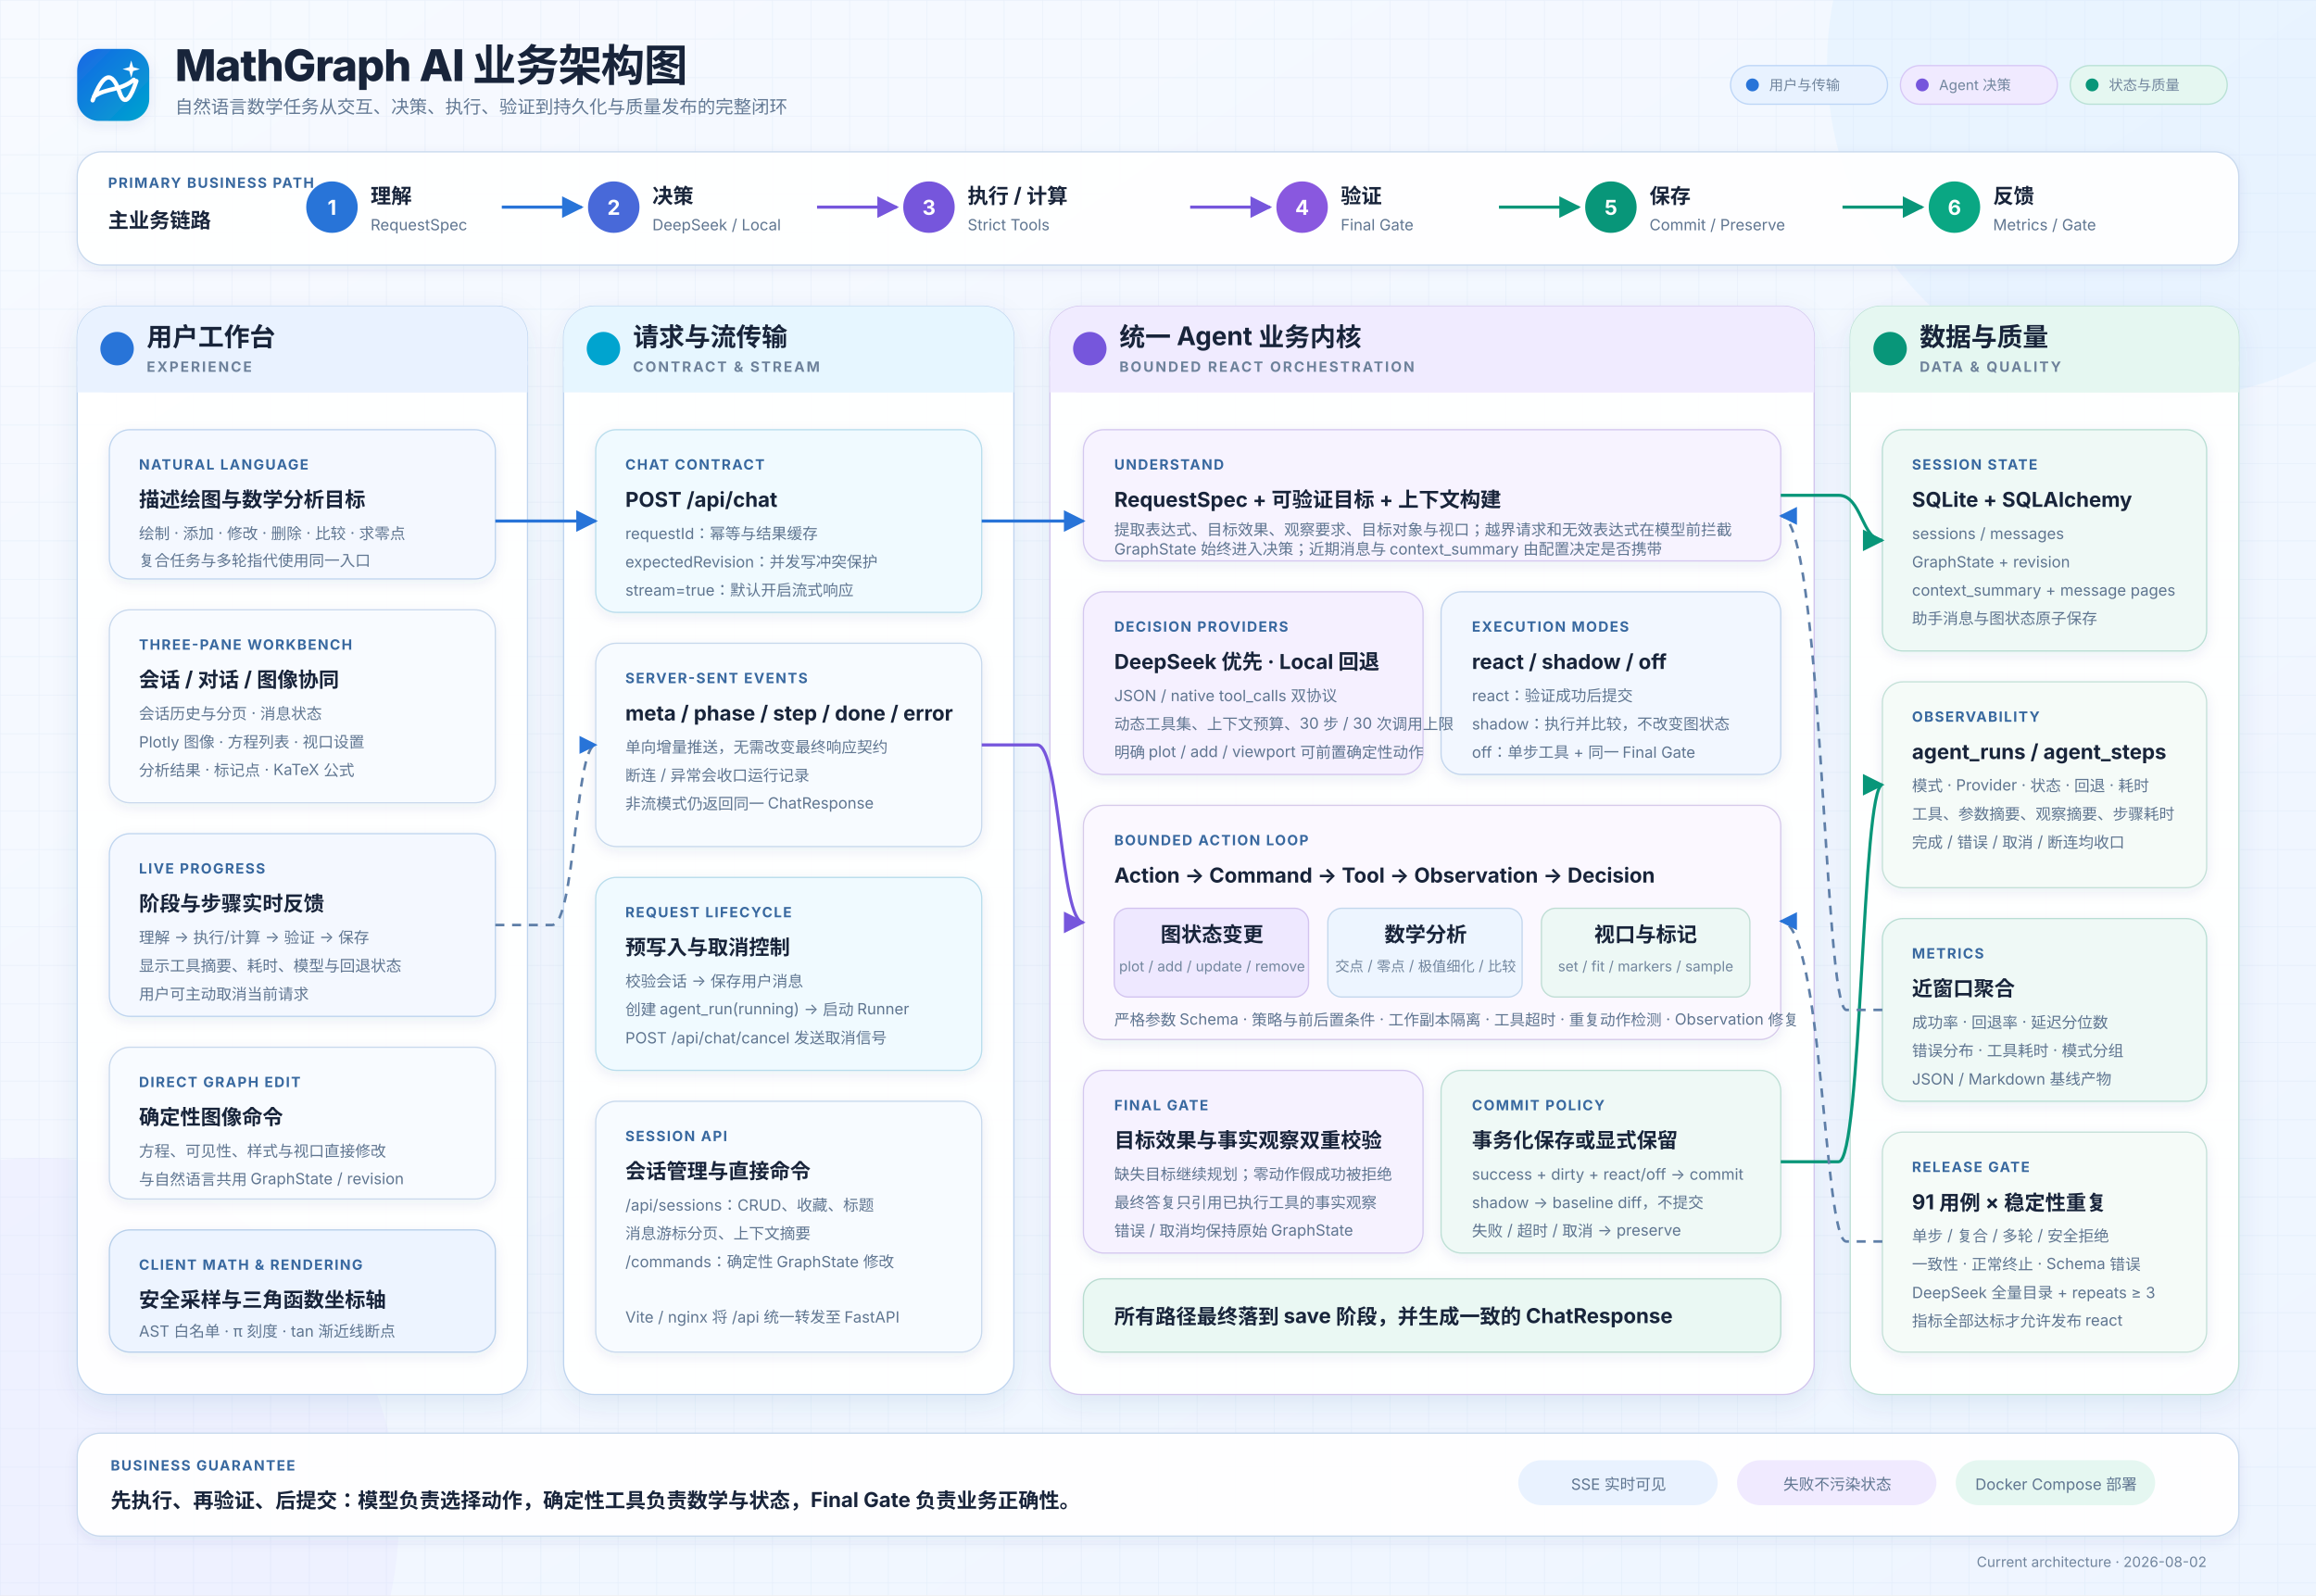
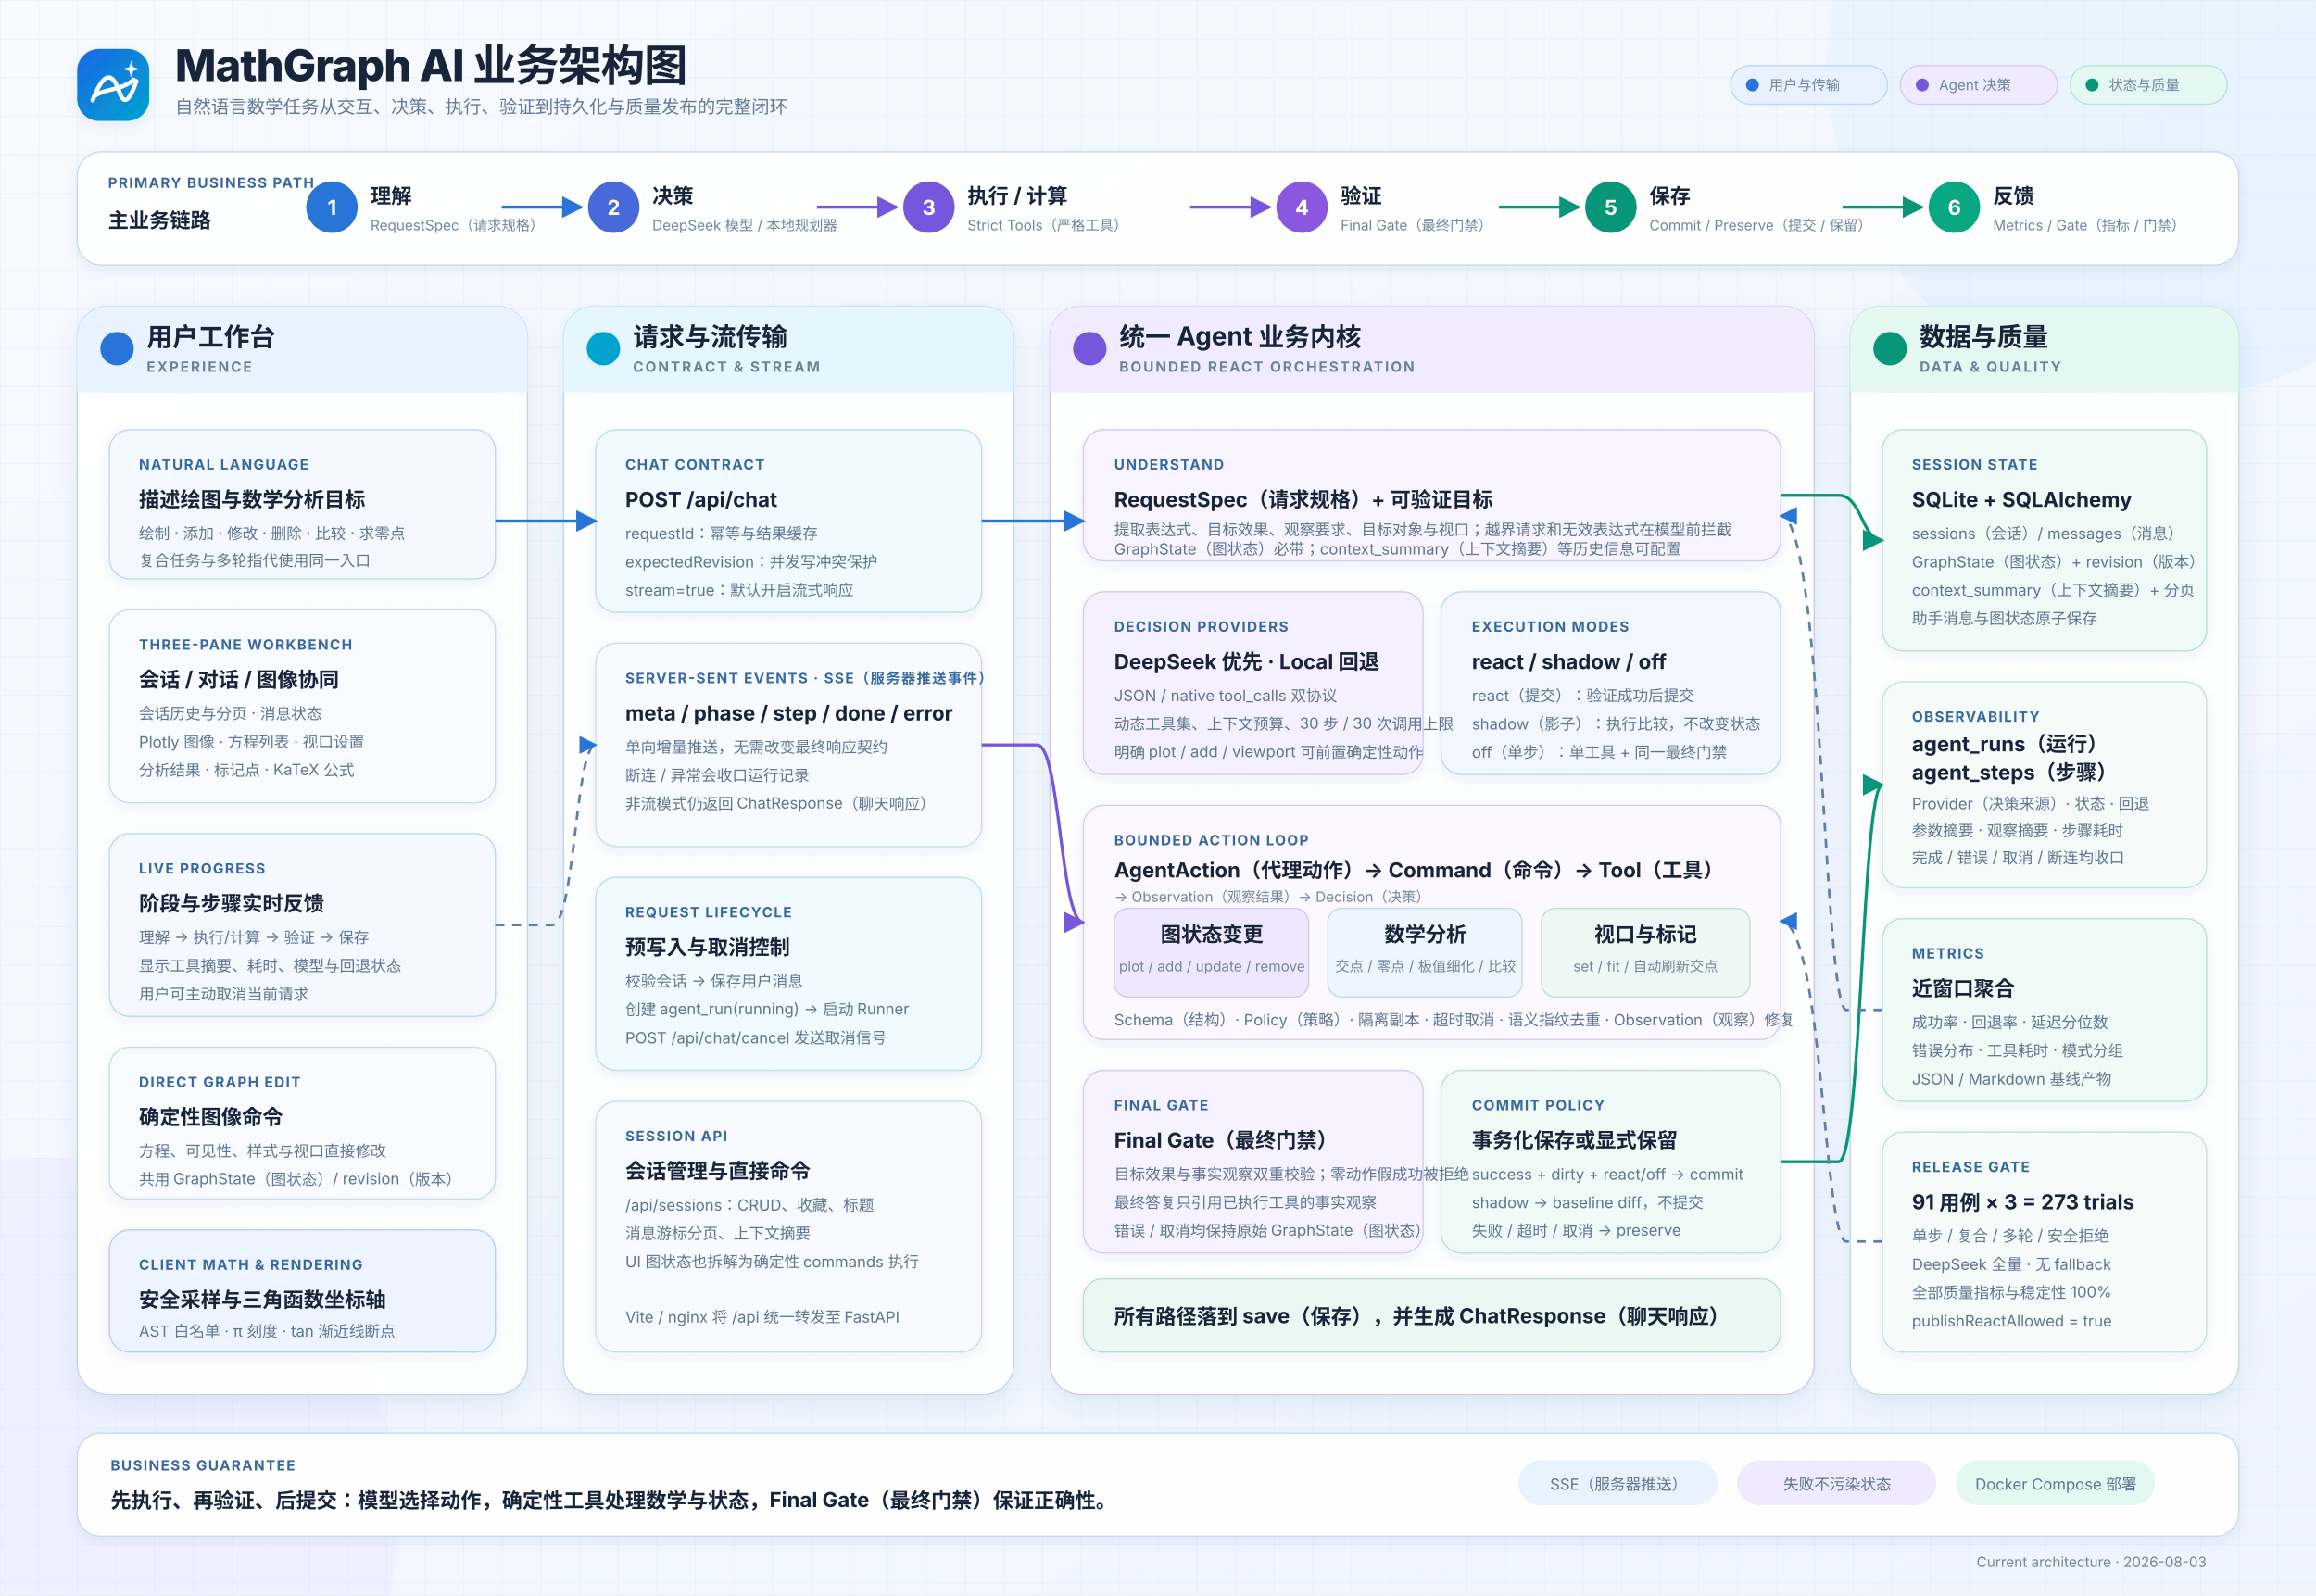
<svg xmlns="http://www.w3.org/2000/svg" width="1800" height="1240" viewBox="0 0 1800 1240" role="img" aria-labelledby="title desc">
  <defs>
    <linearGradient id="bg" x1="0" y1="0" x2="1" y2="1">
      <stop offset="0" stop-color="#f7faff" />
      <stop offset="1" stop-color="#eef5ff" />
    </linearGradient>
    <linearGradient id="brand" x1="0" y1="0" x2="1" y2="1">
      <stop offset="0" stop-color="#1768e5" />
      <stop offset="1" stop-color="#00a4cf" />
    </linearGradient>
    <linearGradient id="agent" x1="0" y1="0" x2="1" y2="1">
      <stop offset="0" stop-color="#6847dc" />
      <stop offset="1" stop-color="#9b57e9" />
    </linearGradient>
    <linearGradient id="good" x1="0" y1="0" x2="1" y2="1">
      <stop offset="0" stop-color="#03866d" />
      <stop offset="1" stop-color="#13aa83" />
    </linearGradient>
    <pattern id="grid" width="30" height="30" patternUnits="userSpaceOnUse">
      <path d="M30 0H0V30" fill="none" stroke="#79a5dc" stroke-opacity=".09" />
    </pattern>
    <filter id="shadow" x="-20%" y="-20%" width="140%" height="140%">
      <feDropShadow dx="0" dy="7" stdDeviation="10" flood-color="#194a87" flood-opacity=".10" />
    </filter>
    <filter id="soft" x="-20%" y="-20%" width="140%" height="140%">
      <feDropShadow dx="0" dy="3" stdDeviation="5" flood-color="#194a87" flood-opacity=".08" />
    </filter>
    <marker id="blueArrow" viewBox="0 0 10 10" refX="9" refY="5" markerWidth="7" markerHeight="7" orient="auto">
      <path d="M0 0 10 5 0 10Z" fill="#2874d8" />
    </marker>
    <marker id="purpleArrow" viewBox="0 0 10 10" refX="9" refY="5" markerWidth="7" markerHeight="7" orient="auto">
      <path d="M0 0 10 5 0 10Z" fill="#7656dc" />
    </marker>
    <marker id="greenArrow" viewBox="0 0 10 10" refX="9" refY="5" markerWidth="7" markerHeight="7" orient="auto">
      <path d="M0 0 10 5 0 10Z" fill="#089679" />
    </marker>
    <style>
      text { font-family: Inter, "PingFang SC", "Microsoft YaHei", sans-serif; fill:#18243a; }
      .title { font-size:34px; font-weight:760; letter-spacing:-.02em; }
      .subtitle { font-size:14px; fill:#637994; }
      .lane { font-size:20px; font-weight:740; }
      .lane-en { font-size:11px; font-weight:700; letter-spacing:.13em; fill:#6d819a; }
      .node { font-size:16px; font-weight:730; }
      .body { font-size:12px; fill:#5f7590; }
      .small { font-size:11px; fill:#71859d; }
      .caps { font-size:11px; font-weight:750; letter-spacing:.09em; fill:#38689f; }
      .white { fill:#fff; }
      .flow { fill:none; stroke:#2874d8; stroke-width:2.4; marker-end:url(#blueArrow); }
      .flow-ai { fill:none; stroke:#7656dc; stroke-width:2.4; marker-end:url(#purpleArrow); }
      .flow-data { fill:none; stroke:#089679; stroke-width:2.4; marker-end:url(#greenArrow); }
      .return { fill:none; stroke:#5f7fa8; stroke-width:2; stroke-dasharray:7 6; marker-end:url(#blueArrow); }
    </style>
  </defs>
  <rect width="1800" height="1240" fill="url(#bg)" />
  <rect width="1800" height="1240" fill="url(#grid)" />
  <circle cx="1680" cy="50" r="260" fill="#cce9ff" opacity=".25" />
  <circle cx="30" cy="1180" r="280" fill="#ded8ff" opacity=".20" />
  <g transform="translate(60 38)">
    <rect width="56" height="56" rx="17" fill="url(#brand)" filter="url(#soft)" />
    <path d="M12 40c8-21 15-24 21-6 4 12 9 3 13-9M13 37c10-7 20-4 31-13" fill="none" stroke="#fff" stroke-width="3.3" stroke-linecap="round" />
    <path d="m42 9 1.5 5.2 5.2 1.5-5.2 1.5-1.5 5.2-1.5-5.2-5.2-1.5 5.2-1.5z" fill="#fff" />
    <text x="76" y="25" class="title">MathGraph AI 业务架构图</text>
    <text x="76" y="50" class="subtitle">自然语言数学任务从交互、决策、执行、验证到持久化与质量发布的完整闭环</text>
  </g>
  <g transform="translate(1345 51)">
    <rect width="122" height="30" rx="15" fill="#e8f2ff" stroke="#bdd6f7" />
    <circle cx="17" cy="15" r="5" fill="#2874d8" />
    <text x="30" y="19" class="small">用户与传输</text>
    <rect x="132" width="122" height="30" rx="15" fill="#f0eaff" stroke="#d7c8f6" />
    <circle cx="149" cy="15" r="5" fill="#7656dc" />
    <text x="162" y="19" class="small">Agent 决策</text>
    <rect x="264" width="122" height="30" rx="15" fill="#e5f7f1" stroke="#b9e1d5" />
    <circle cx="281" cy="15" r="5" fill="#089679" />
    <text x="294" y="19" class="small">状态与质量</text>
  </g>
  <g filter="url(#soft)">
    <rect x="60" y="118" width="1680" height="88" rx="19" fill="#fff" fill-opacity=".92" stroke="#c8d9ee" />
  </g>
  <text x="84" y="146" class="caps">PRIMARY BUSINESS PATH</text>
  <text x="84" y="177" class="node">主业务链路</text>
  <g transform="translate(235 138)">
    <circle cx="23" cy="23" r="20" fill="#2874d8" />
    <text x="23" y="29" text-anchor="middle" class="node white">1</text>
    <text x="53" y="20" class="node">理解</text>
-     <text x="53" y="41" class="body">RequestSpec</text>
+     <text x="53" y="41" class="small">RequestSpec（请求规格）</text>
    <path d="M155 23h62" class="flow" />
    <circle cx="242" cy="23" r="20" fill="#4869d9" />
    <text x="242" y="29" text-anchor="middle" class="node white">2</text>
    <text x="272" y="20" class="node">决策</text>
-     <text x="272" y="41" class="body">DeepSeek / Local</text>
+     <text x="272" y="41" class="small">DeepSeek 模型 / 本地规划器</text>
    <path d="M400 23h62" class="flow-ai" />
    <circle cx="487" cy="23" r="20" fill="#7656dc" />
    <text x="487" y="29" text-anchor="middle" class="node white">3</text>
    <text x="517" y="20" class="node">执行 / 计算</text>
-     <text x="517" y="41" class="body">Strict Tools</text>
+     <text x="517" y="41" class="small">Strict Tools（严格工具）</text>
    <path d="M690 23h62" class="flow-ai" />
    <circle cx="777" cy="23" r="20" fill="#8958df" />
    <text x="777" y="29" text-anchor="middle" class="node white">4</text>
    <text x="807" y="20" class="node">验证</text>
-     <text x="807" y="41" class="body">Final Gate</text>
+     <text x="807" y="41" class="small">Final Gate（最终门禁）</text>
    <path d="M930 23h62" class="flow-data" />
    <circle cx="1017" cy="23" r="20" fill="#089679" />
    <text x="1017" y="29" text-anchor="middle" class="node white">5</text>
    <text x="1047" y="20" class="node">保存</text>
-     <text x="1047" y="41" class="body">Commit / Preserve</text>
+     <text x="1047" y="41" class="small">Commit / Preserve（提交 / 保留）</text>
    <path d="M1197 23h62" class="flow-data" />
    <circle cx="1284" cy="23" r="20" fill="#0aa783" />
    <text x="1284" y="29" text-anchor="middle" class="node white">6</text>
    <text x="1314" y="20" class="node">反馈</text>
-     <text x="1314" y="41" class="body">Metrics / Gate</text>
+     <text x="1314" y="41" class="small">Metrics / Gate（指标 / 门禁）</text>
  </g>
  <g filter="url(#shadow)">
    <rect x="60" y="238" width="350" height="846" rx="24" fill="#fff" fill-opacity=".94" stroke="#bed4ef" />
    <rect x="438" y="238" width="350" height="846" rx="24" fill="#fff" fill-opacity=".94" stroke="#bed4ef" />
    <rect x="816" y="238" width="594" height="846" rx="24" fill="#fff" fill-opacity=".94" stroke="#d1c5ed" />
    <rect x="1438" y="238" width="302" height="846" rx="24" fill="#fff" fill-opacity=".94" stroke="#bce0d6" />
  </g>
  <rect x="60" y="238" width="350" height="67" rx="24" fill="#e9f2ff" />
  <rect x="60" y="281" width="350" height="24" fill="#e9f2ff" />
  <rect x="438" y="238" width="350" height="67" rx="24" fill="#e6f6ff" />
  <rect x="438" y="281" width="350" height="24" fill="#e6f6ff" />
  <rect x="816" y="238" width="594" height="67" rx="24" fill="#f0ebff" />
  <rect x="816" y="281" width="594" height="24" fill="#f0ebff" />
  <rect x="1438" y="238" width="302" height="67" rx="24" fill="#e5f7f1" />
  <rect x="1438" y="281" width="302" height="24" fill="#e5f7f1" />
  <circle cx="91" cy="271" r="13" fill="#2874d8" />
  <text x="114" y="269" class="lane">用户工作台</text>
  <text x="114" y="289" class="lane-en">EXPERIENCE</text>
  <circle cx="469" cy="271" r="13" fill="#00a4cf" />
  <text x="492" y="269" class="lane">请求与流传输</text>
  <text x="492" y="289" class="lane-en">CONTRACT &amp; STREAM</text>
  <circle cx="847" cy="271" r="13" fill="#7656dc" />
  <text x="870" y="269" class="lane">统一 Agent 业务内核</text>
  <text x="870" y="289" class="lane-en">BOUNDED REACT ORCHESTRATION</text>
  <circle cx="1469" cy="271" r="13" fill="#089679" />
  <text x="1492" y="269" class="lane">数据与质量</text>
  <text x="1492" y="289" class="lane-en">DATA &amp; QUALITY</text>
  <g filter="url(#soft)">
    <rect x="85" y="334" width="300" height="116" rx="16" fill="#f4f8ff" stroke="#bfd5ef" />
    <rect x="85" y="474" width="300" height="150" rx="16" fill="#f8fbff" stroke="#c9d9ed" />
    <rect x="85" y="648" width="300" height="142" rx="16" fill="#f4f8ff" stroke="#bfd5ef" />
    <rect x="85" y="814" width="300" height="118" rx="16" fill="#f8fbff" stroke="#c9d9ed" />
    <rect x="85" y="956" width="300" height="95" rx="16" fill="#edf4ff" stroke="#b7cfea" />
  </g>
  <text x="108" y="365" class="caps">NATURAL LANGUAGE</text>
  <text x="108" y="394" class="node">描述绘图与数学分析目标</text>
  <text x="108" y="419" class="body">绘制 · 添加 · 修改 · 删除 · 比较 · 求零点</text>
  <text x="108" y="440" class="body">复合任务与多轮指代使用同一入口</text>
  <text x="108" y="505" class="caps">THREE-PANE WORKBENCH</text>
  <text x="108" y="534" class="node">会话 / 对话 / 图像协同</text>
  <text x="108" y="559" class="body">会话历史与分页 · 消息状态</text>
  <text x="108" y="581" class="body">Plotly 图像 · 方程列表 · 视口设置</text>
  <text x="108" y="603" class="body">分析结果 · 标记点 · KaTeX 公式</text>
  <text x="108" y="679" class="caps">LIVE PROGRESS</text>
  <text x="108" y="708" class="node">阶段与步骤实时反馈</text>
  <text x="108" y="733" class="body">理解 → 执行/计算 → 验证 → 保存</text>
  <text x="108" y="755" class="body">显示工具摘要、耗时、模型与回退状态</text>
  <text x="108" y="777" class="body">用户可主动取消当前请求</text>
  <text x="108" y="845" class="caps">DIRECT GRAPH EDIT</text>
  <text x="108" y="874" class="node">确定性图像命令</text>
  <text x="108" y="899" class="body">方程、可见性、样式与视口直接修改</text>
-   <text x="108" y="921" class="body">与自然语言共用 GraphState / revision</text>
+   <text x="108" y="921" class="body">共用 GraphState（图状态）/ revision（版本）</text>
  <text x="108" y="987" class="caps">CLIENT MATH &amp; RENDERING</text>
  <text x="108" y="1016" class="node">安全采样与三角函数坐标轴</text>
  <text x="108" y="1039" class="body">AST 白名单 · π 刻度 · tan 渐近线断点</text>
  <g filter="url(#soft)">
    <rect x="463" y="334" width="300" height="142" rx="16" fill="#f0faff" stroke="#b9ddec" />
    <rect x="463" y="500" width="300" height="158" rx="16" fill="#f7fbff" stroke="#c8d9ed" />
    <rect x="463" y="682" width="300" height="150" rx="16" fill="#f0faff" stroke="#b9ddec" />
    <rect x="463" y="856" width="300" height="195" rx="16" fill="#f7fbff" stroke="#c8d9ed" />
  </g>
  <text x="486" y="365" class="caps">CHAT CONTRACT</text>
  <text x="486" y="394" class="node">POST /api/chat</text>
  <text x="486" y="419" class="body">requestId：幂等与结果缓存</text>
  <text x="486" y="441" class="body">expectedRevision：并发写冲突保护</text>
  <text x="486" y="463" class="body">stream=true：默认开启流式响应</text>
-   <text x="486" y="531" class="caps">SERVER-SENT EVENTS</text>
+   <text x="486" y="531" class="caps">SERVER-SENT EVENTS · SSE（服务器推送事件）</text>
  <text x="486" y="560" class="node">meta / phase / step / done / error</text>
  <text x="486" y="585" class="body">单向增量推送，无需改变最终响应契约</text>
  <text x="486" y="607" class="body">断连 / 异常会收口运行记录</text>
-   <text x="486" y="629" class="body">非流模式仍返回同一 ChatResponse</text>
+   <text x="486" y="629" class="body">非流模式仍返回 ChatResponse（聊天响应）</text>
  <text x="486" y="713" class="caps">REQUEST LIFECYCLE</text>
  <text x="486" y="742" class="node">预写入与取消控制</text>
  <text x="486" y="767" class="body">校验会话 → 保存用户消息</text>
  <text x="486" y="789" class="body">创建 agent_run(running) → 启动 Runner</text>
  <text x="486" y="811" class="body">POST /api/chat/cancel 发送取消信号</text>
  <text x="486" y="887" class="caps">SESSION API</text>
  <text x="486" y="916" class="node">会话管理与直接命令</text>
  <text x="486" y="941" class="body">/api/sessions：CRUD、收藏、标题</text>
  <text x="486" y="963" class="body">消息游标分页、上下文摘要</text>
-   <text x="486" y="985" class="body">/commands：确定性 GraphState 修改</text>
+   <text x="486" y="985" class="body">UI 图状态也拆解为确定性 commands 执行</text>
  <text x="486" y="1028" class="body">Vite / nginx 将 /api 统一转发至 FastAPI</text>
  <g filter="url(#soft)">
    <rect x="842" y="334" width="542" height="102" rx="16" fill="#f7f3ff" stroke="#d4c8ef" />
    <rect x="842" y="460" width="264" height="142" rx="16" fill="#f5f0ff" stroke="#d4c8ef" />
    <rect x="1120" y="460" width="264" height="142" rx="16" fill="#f2f7ff" stroke="#c2d5ed" />
    <rect x="842" y="626" width="542" height="182" rx="16" fill="#fbf8ff" stroke="#d6caea" />
    <rect x="842" y="832" width="264" height="142" rx="16" fill="#f6f2ff" stroke="#d4c8ef" />
    <rect x="1120" y="832" width="264" height="142" rx="16" fill="#eff9f6" stroke="#bddfd5" />
    <rect x="842" y="994" width="542" height="57" rx="15" fill="#eaf8f3" stroke="#b8dbd0" />
  </g>
  <text x="866" y="365" class="caps">UNDERSTAND</text>
-   <text x="866" y="394" class="node">RequestSpec + 可验证目标 + 上下文构建</text>
+   <text x="866" y="394" class="node">RequestSpec（请求规格）+ 可验证目标</text>
  <text x="866" y="416" class="body">提取表达式、目标效果、观察要求、目标对象与视口；越界请求和无效表达式在模型前拦截</text>
-   <text x="866" y="431" class="body">GraphState 始终进入决策；近期消息与 context_summary 由配置决定是否携带</text>
+   <text x="866" y="431" class="body">GraphState（图状态）必带；context_summary（上下文摘要）等历史信息可配置</text>
  <text x="866" y="491" class="caps">DECISION PROVIDERS</text>
  <text x="866" y="520" class="node">DeepSeek 优先 · Local 回退</text>
  <text x="866" y="545" class="body">JSON / native tool_calls 双协议</text>
  <text x="866" y="567" class="body">动态工具集、上下文预算、30 步 / 30 次调用上限</text>
  <text x="866" y="589" class="body">明确 plot / add / viewport 可前置确定性动作</text>
  <text x="1144" y="491" class="caps">EXECUTION MODES</text>
  <text x="1144" y="520" class="node">react / shadow / off</text>
-   <text x="1144" y="545" class="body">react：验证成功后提交</text>
-   <text x="1144" y="567" class="body">shadow：执行并比较，不改变图状态</text>
-   <text x="1144" y="589" class="body">off：单步工具 + 同一 Final Gate</text>
+   <text x="1144" y="545" class="body">react（提交）：验证成功后提交</text>
+   <text x="1144" y="567" class="body">shadow（影子）：执行比较，不改变状态</text>
+   <text x="1144" y="589" class="body">off（单步）：单工具 + 同一最终门禁</text>
  <text x="866" y="657" class="caps">BOUNDED ACTION LOOP</text>
-   <text x="866" y="686" class="node">Action → Command → Tool → Observation → Decision</text>
+   <text x="866" y="682" class="node">AgentAction（代理动作）→ Command（命令）→ Tool（工具）</text>
+   <text x="866" y="701" class="small">→ Observation（观察结果）→ Decision（决策）</text>
  <rect x="866" y="706" width="151" height="69" rx="11" fill="#eee8ff" stroke="#d2c3ef" />
  <text x="942" y="732" text-anchor="middle" class="node">图状态变更</text>
  <text x="942" y="755" text-anchor="middle" class="small">plot / add / update / remove</text>
  <rect x="1032" y="706" width="151" height="69" rx="11" fill="#edf5ff" stroke="#c3d7ed" />
  <text x="1108" y="732" text-anchor="middle" class="node">数学分析</text>
  <text x="1108" y="755" text-anchor="middle" class="small">交点 / 零点 / 极值细化 / 比较</text>
  <rect x="1198" y="706" width="162" height="69" rx="11" fill="#edf8f5" stroke="#bfddd4" />
  <text x="1279" y="732" text-anchor="middle" class="node">视口与标记</text>
-   <text x="1279" y="755" text-anchor="middle" class="small">set / fit / markers / sample</text>
-   <text x="866" y="797" class="body">严格参数 Schema · 策略与前后置条件 · 工作副本隔离 · 工具超时 · 重复动作检测 · Observation 修复</text>
+   <text x="1279" y="755" text-anchor="middle" class="small">set / fit / 自动刷新交点</text>
+   <text x="866" y="797" class="body">Schema（结构）· Policy（策略）· 隔离副本 · 超时取消 · 语义指纹去重 · Observation（观察）修复</text>
  <text x="866" y="863" class="caps">FINAL GATE</text>
-   <text x="866" y="892" class="node">目标效果与事实观察双重校验</text>
-   <text x="866" y="917" class="body">缺失目标继续规划；零动作假成功被拒绝</text>
+   <text x="866" y="892" class="node">Final Gate（最终门禁）</text>
+   <text x="866" y="917" class="body">目标效果与事实观察双重校验；零动作假成功被拒绝</text>
  <text x="866" y="939" class="body">最终答复只引用已执行工具的事实观察</text>
-   <text x="866" y="961" class="body">错误 / 取消均保持原始 GraphState</text>
+   <text x="866" y="961" class="body">错误 / 取消均保持原始 GraphState（图状态）</text>
  <text x="1144" y="863" class="caps">COMMIT POLICY</text>
  <text x="1144" y="892" class="node">事务化保存或显式保留</text>
  <text x="1144" y="917" class="body">success + dirty + react/off → commit</text>
  <text x="1144" y="939" class="body">shadow → baseline diff，不提交</text>
  <text x="1144" y="961" class="body">失败 / 超时 / 取消 → preserve</text>
-   <text x="866" y="1029" class="node">所有路径最终落到 save 阶段，并生成一致的 ChatResponse</text>
+   <text x="866" y="1029" class="node">所有路径落到 save（保存），并生成 ChatResponse（聊天响应）</text>
  <g filter="url(#soft)">
    <rect x="1463" y="334" width="252" height="172" rx="16" fill="#eff9f6" stroke="#b9ded4" />
    <rect x="1463" y="530" width="252" height="160" rx="16" fill="#f5fbf8" stroke="#c4e0d8" />
    <rect x="1463" y="714" width="252" height="142" rx="16" fill="#eff9f6" stroke="#b9ded4" />
    <rect x="1463" y="880" width="252" height="171" rx="16" fill="#f5fbf8" stroke="#c4e0d8" />
  </g>
  <text x="1486" y="365" class="caps">SESSION STATE</text>
  <text x="1486" y="394" class="node">SQLite + SQLAlchemy</text>
-   <text x="1486" y="419" class="body">sessions / messages</text>
-   <text x="1486" y="441" class="body">GraphState + revision</text>
-   <text x="1486" y="463" class="body">context_summary + message pages</text>
+   <text x="1486" y="419" class="body">sessions（会话）/ messages（消息）</text>
+   <text x="1486" y="441" class="body">GraphState（图状态）+ revision（版本）</text>
+   <text x="1486" y="463" class="body">context_summary（上下文摘要）+ 分页</text>
  <text x="1486" y="485" class="body">助手消息与图状态原子保存</text>
  <text x="1486" y="561" class="caps">OBSERVABILITY</text>
-   <text x="1486" y="590" class="node">agent_runs / agent_steps</text>
-   <text x="1486" y="615" class="body">模式 · Provider · 状态 · 回退 · 耗时</text>
-   <text x="1486" y="637" class="body">工具、参数摘要、观察摘要、步骤耗时</text>
-   <text x="1486" y="659" class="body">完成 / 错误 / 取消 / 断连均收口</text>
+   <text x="1486" y="584" class="node">agent_runs（运行）</text>
+   <text x="1486" y="606" class="node">agent_steps（步骤）</text>
+   <text x="1486" y="629" class="body">Provider（决策来源）· 状态 · 回退</text>
+   <text x="1486" y="650" class="body">参数摘要 · 观察摘要 · 步骤耗时</text>
+   <text x="1486" y="671" class="body">完成 / 错误 / 取消 / 断连均收口</text>
  <text x="1486" y="745" class="caps">METRICS</text>
  <text x="1486" y="774" class="node">近窗口聚合</text>
  <text x="1486" y="799" class="body">成功率 · 回退率 · 延迟分位数</text>
  <text x="1486" y="821" class="body">错误分布 · 工具耗时 · 模式分组</text>
  <text x="1486" y="843" class="body">JSON / Markdown 基线产物</text>
  <text x="1486" y="911" class="caps">RELEASE GATE</text>
-   <text x="1486" y="940" class="node">91 用例 × 稳定性重复</text>
+   <text x="1486" y="940" class="node">91 用例 × 3 = 273 trials</text>
  <text x="1486" y="965" class="body">单步 / 复合 / 多轮 / 安全拒绝</text>
-   <text x="1486" y="987" class="body">一致性 · 正常终止 · Schema 错误</text>
-   <text x="1486" y="1009" class="body">DeepSeek 全量目录 + repeats ≥ 3</text>
-   <text x="1486" y="1031" class="body">指标全部达标才允许发布 react</text>
+   <text x="1486" y="987" class="body">DeepSeek 全量 · 无 fallback</text>
+   <text x="1486" y="1009" class="body">全部质量指标与稳定性 100%</text>
+   <text x="1486" y="1031" class="body">publishReactAllowed = true</text>
  <path d="M385 405h78" class="flow" />
  <path d="M385 719h44c18 0 18-140 34-140" class="return" />
  <path d="M763 405h79" class="flow" />
  <path d="M763 579h43c18 0 18 138 36 138" class="flow-ai" />
  <path d="M1384 385h45c18 0 18 35 34 35" class="flow-data" />
  <path d="M1384 903h45c18 0 18-293 34-293" class="flow-data" />
  <path d="M1463 785h-28c-18 0-18-384-51-384" class="return" />
  <path d="M1463 965h-28c-18 0-18-249-51-249" class="return" />
  <g filter="url(#soft)">
    <rect x="60" y="1114" width="1680" height="80" rx="18" fill="#fff" fill-opacity=".92" stroke="#c8d9ee" />
  </g>
  <text x="86" y="1143" class="caps">BUSINESS GUARANTEE</text>
-   <text x="86" y="1172" class="node">先执行、再验证、后提交：模型负责选择动作，确定性工具负责数学与状态，Final Gate 负责业务正确性。</text>
+   <text x="86" y="1172" class="node">先执行、再验证、后提交：模型选择动作，确定性工具处理数学与状态，Final Gate（最终门禁）保证正确性。</text>
  <g transform="translate(1180 1135)">
    <rect width="155" height="35" rx="18" fill="#e9f2ff" />
-     <text x="78" y="23" text-anchor="middle" class="body">SSE 实时可见</text>
+     <text x="78" y="23" text-anchor="middle" class="body">SSE（服务器推送）</text>
    <rect x="170" width="155" height="35" rx="18" fill="#f0eaff" />
    <text x="248" y="23" text-anchor="middle" class="body">失败不污染状态</text>
    <rect x="340" width="155" height="35" rx="18" fill="#e5f7f1" />
    <text x="418" y="23" text-anchor="middle" class="body">Docker Compose 部署</text>
  </g>
-   <text x="1715" y="1218" text-anchor="end" class="small">Current architecture · 2026-08-02</text>
+   <text x="1715" y="1218" text-anchor="end" class="small">Current architecture · 2026-08-03</text>
</svg>
